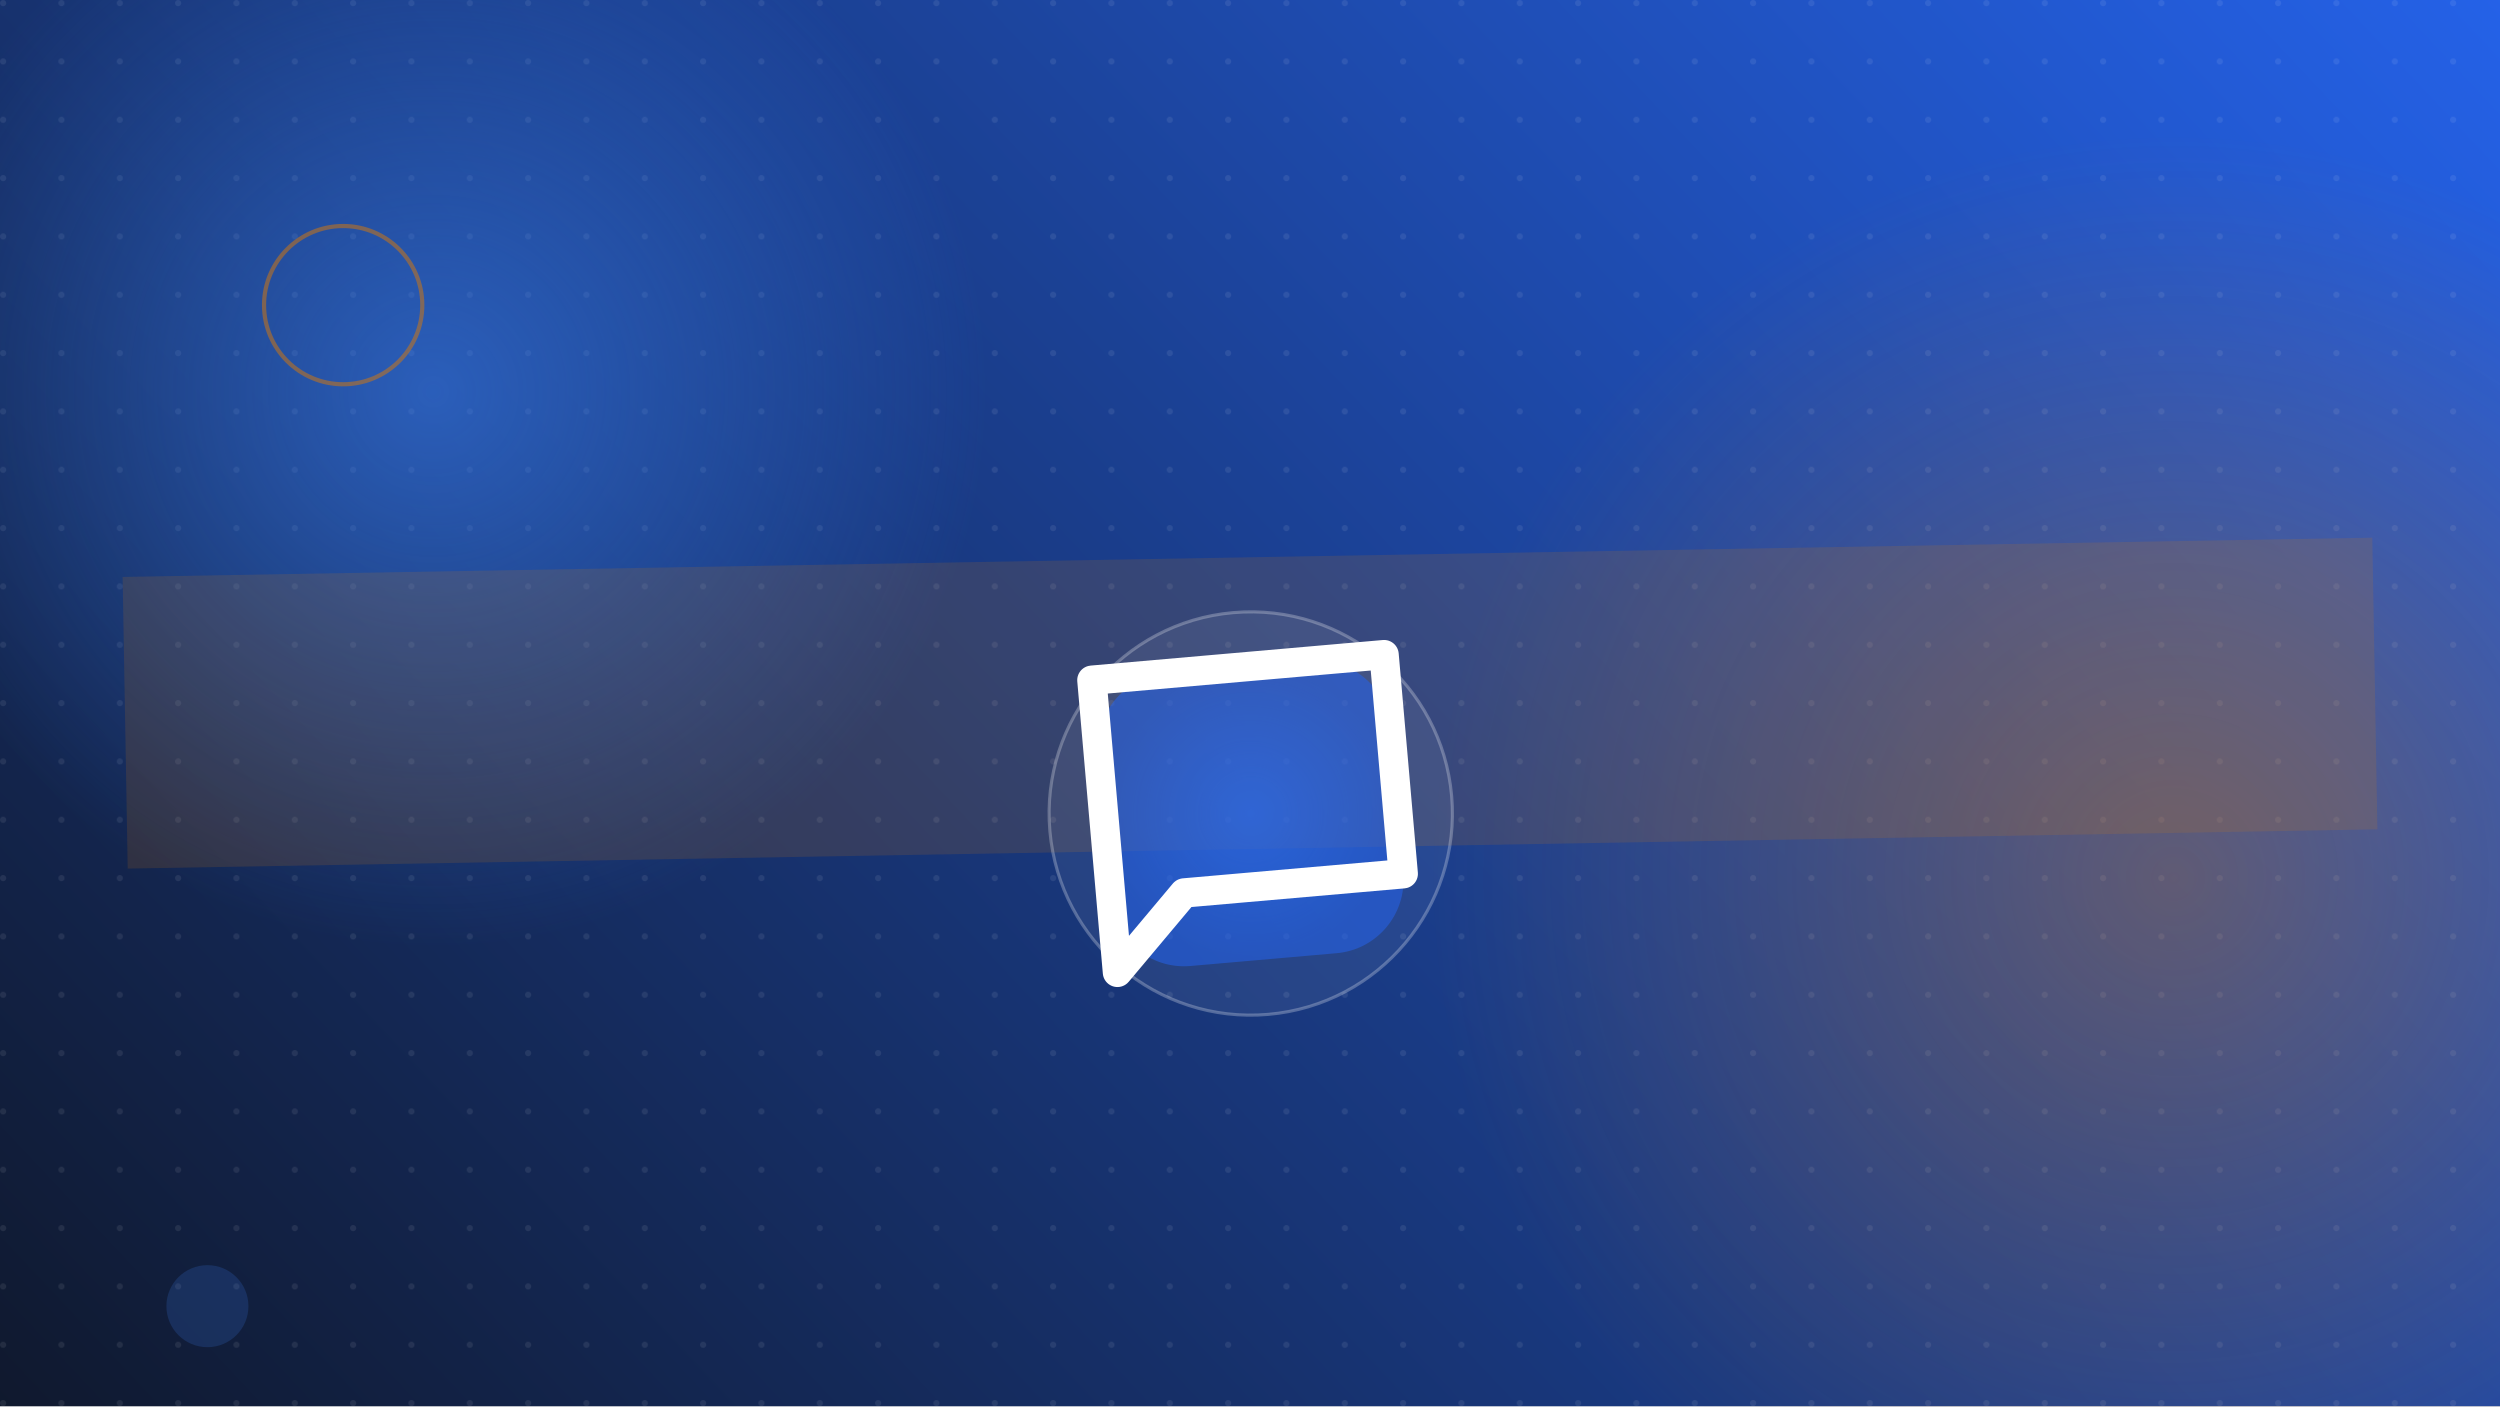
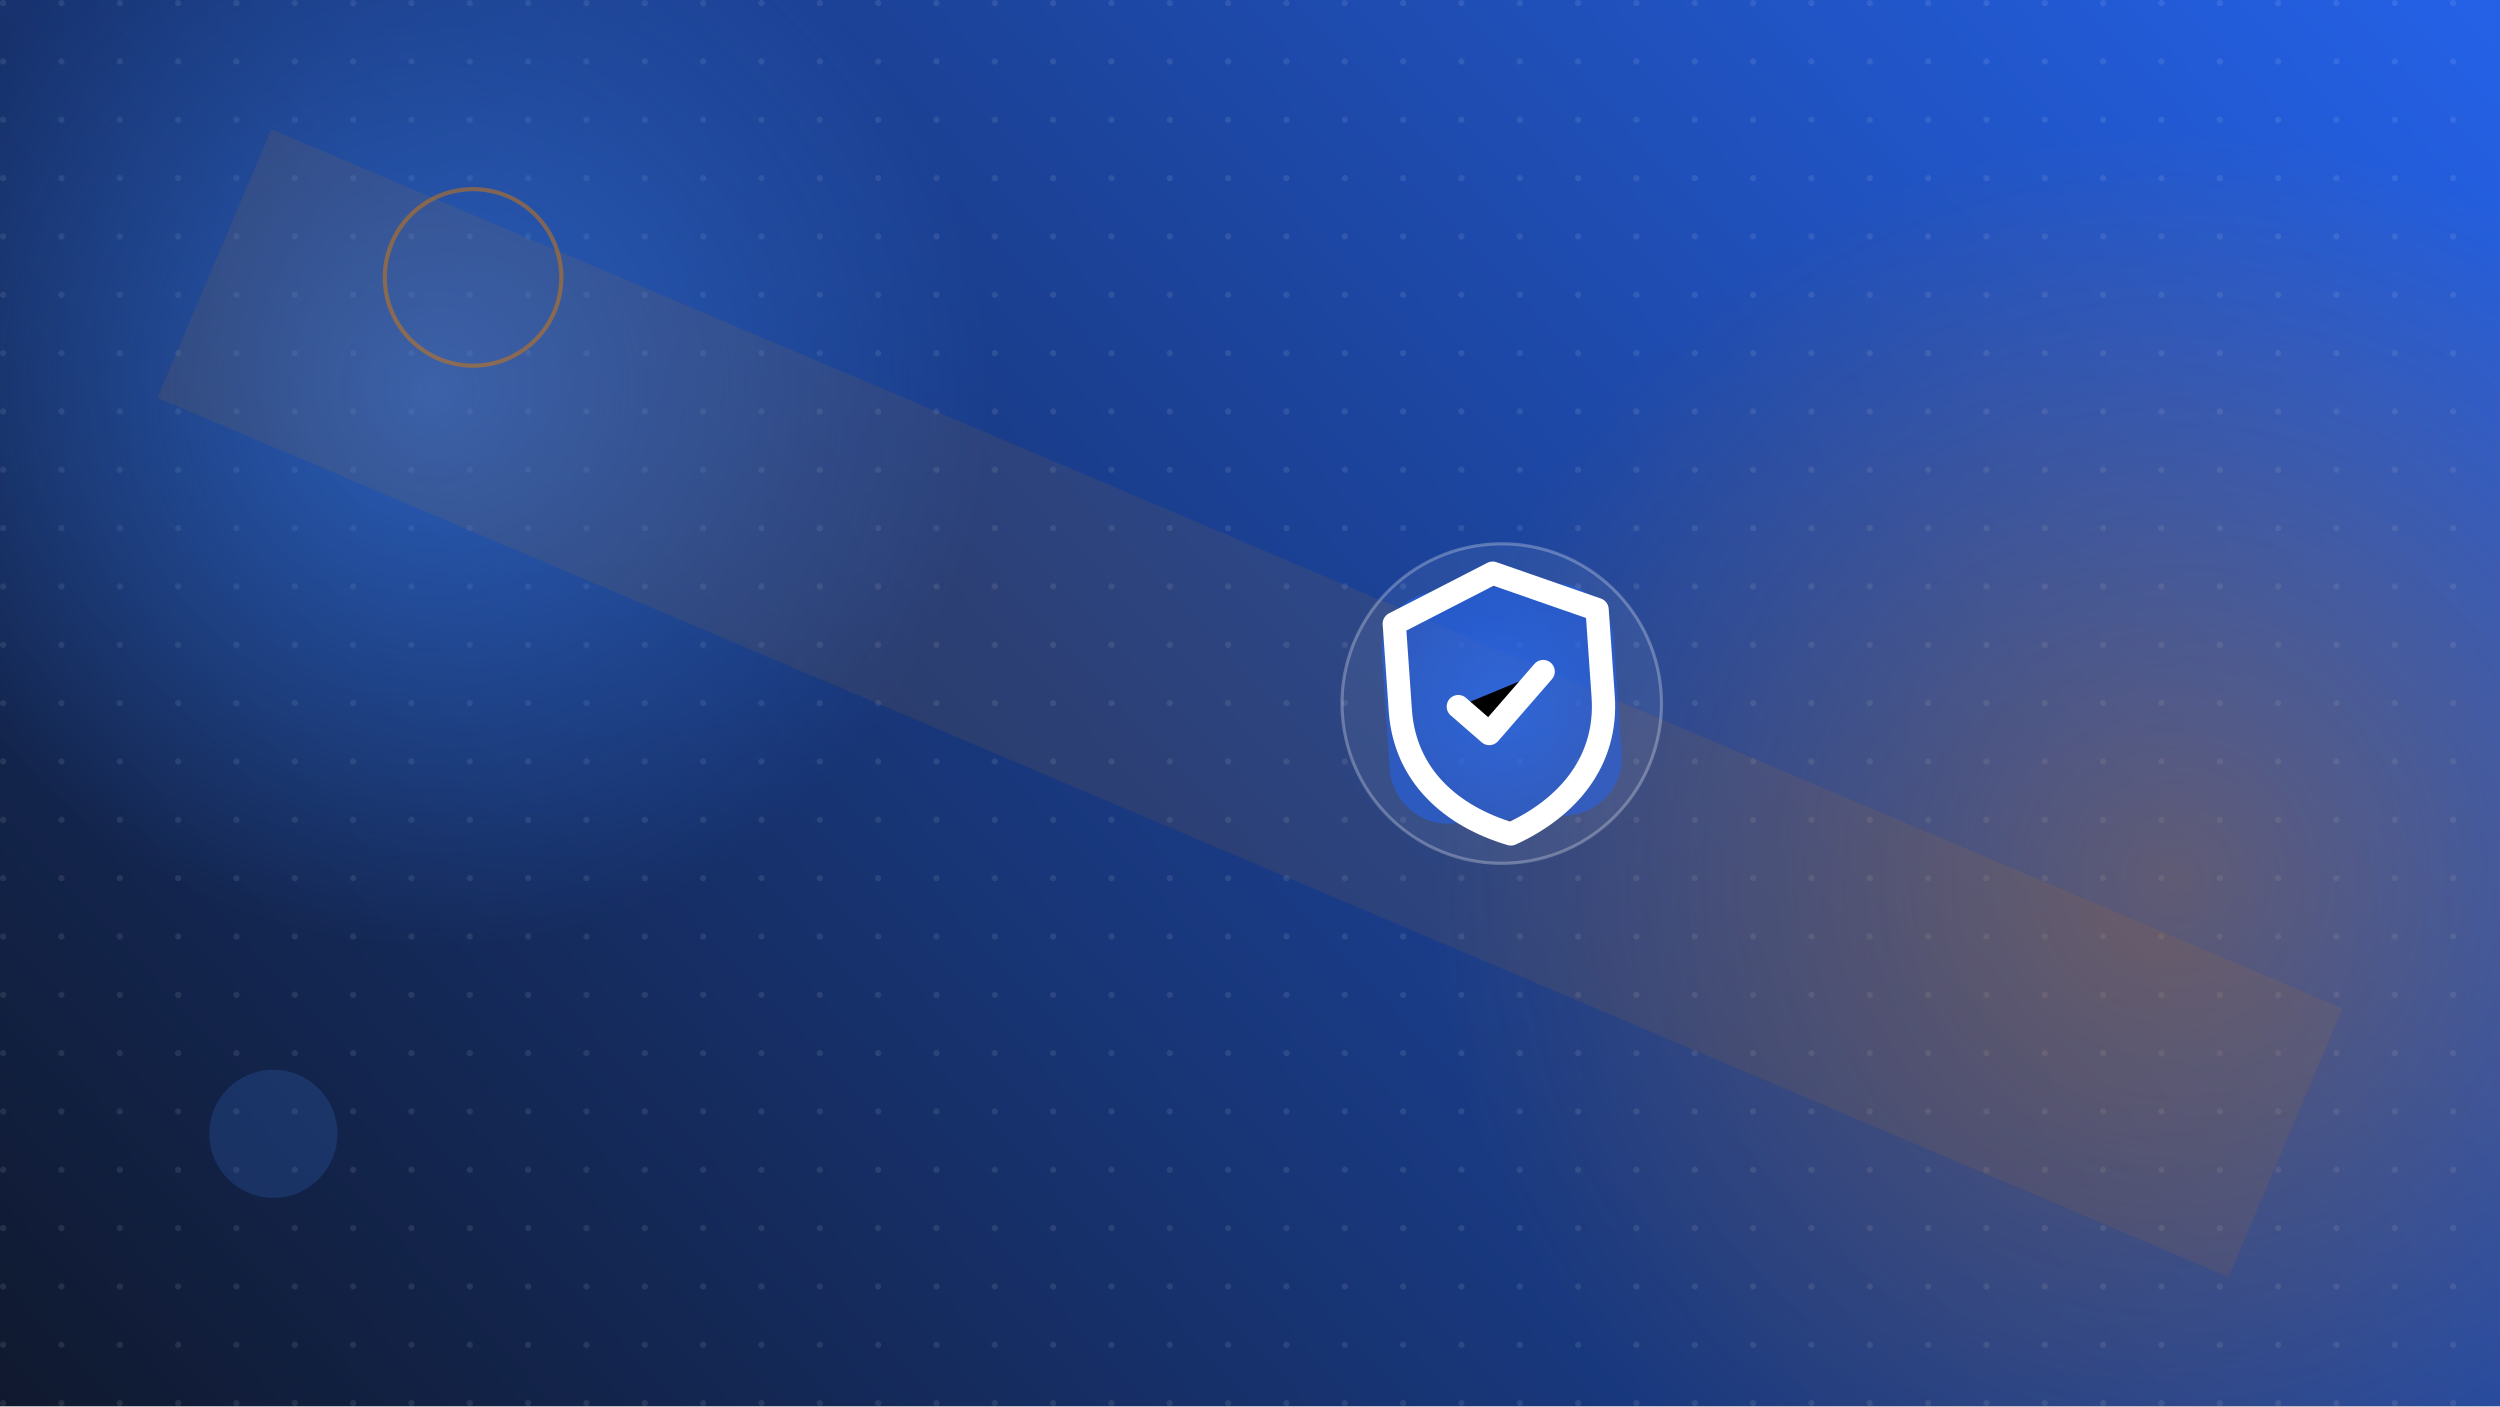
<svg xmlns="http://www.w3.org/2000/svg" viewBox="0 0 1200 675" width="1200" height="675">
  <defs>
    <linearGradient id="bg-aiwidgetgdpr" x1="0%" y1="0%" x2="100%" y2="100%" gradientTransform="rotate(287 0.5 0.5)">
      <stop offset="0%" stop-color="#0f172a" />
      <stop offset="100%" stop-color="#2563eb" />
    </linearGradient>
    <radialGradient id="glow1-aiwidgetgdpr" cx="50%" cy="50%" r="50%">
      <stop offset="0%" stop-color="#3b82f6" stop-opacity="0.55" />
      <stop offset="100%" stop-color="#3b82f6" stop-opacity="0" />
    </radialGradient>
    <radialGradient id="glow2-aiwidgetgdpr" cx="50%" cy="50%" r="50%">
      <stop offset="0%" stop-color="#d97706" stop-opacity="0.35" />
      <stop offset="100%" stop-color="#d97706" stop-opacity="0" />
    </radialGradient>
    <pattern id="dots-aiwidgetgdpr" width="28" height="28" patternUnits="userSpaceOnUse">
-       <circle cx="1.5" cy="1.5" r="1.5" fill="white" opacity="0.08" />
+       <circle cx="1.5" cy="1.5" r="1.5" fill="white" opacity="0.09" />
    </pattern>
  </defs>
  <rect width="1200" height="675" fill="url(#bg-aiwidgetgdpr)" />
  <rect width="1200" height="675" fill="url(#dots-aiwidgetgdpr)" />
  <circle cx="207.794" cy="187.809" r="268.27" fill="url(#glow1-aiwidgetgdpr)" />
  <circle cx="1044.35" cy="421.843" r="360.53" fill="url(#glow2-aiwidgetgdpr)" />
-   <line x1="600" y1="-202.5" x2="600" y2="877.5" stroke="#d97706" stroke-width="140" opacity="0.15" transform="rotate(89 600 337.5)" />
-   <circle cx="164.72" cy="146.469" r="37.981" fill="none" stroke="#d97706" stroke-width="2" opacity="0.5" />
-   <circle cx="99.559" cy="626.964" r="19.683" fill="#3b82f6" opacity="0.18" />
-   <g transform="translate(600.3645 390.4835) rotate(-5)">
-     <circle r="96.789" fill="white" opacity="0.06" />
-     <circle r="96.789" fill="none" stroke="white" stroke-opacity="0.26" stroke-width="1.5" />
-     <rect x="-70.392" y="-70.392" width="140.784" height="140.784" rx="35.196" fill="url(#glow1-aiwidgetgdpr)" opacity="0.9" />
-     <rect x="-70.392" y="-70.392" width="140.784" height="140.784" rx="35.196" fill="#2563eb" opacity="0.55" />
-     <g transform="scale(8.798987) translate(-12 -12)">
-       <path d="M4 4h16v12H8l-4 4V4z" fill="none" stroke="white" stroke-width="1.6" stroke-linejoin="round" />
+   <line x1="600" y1="-202.5" x2="600" y2="877.5" stroke="#d97706" stroke-width="140" opacity="0.10" transform="rotate(113 600 337.5)" />
+   <circle cx="227.076" cy="133.155" r="42.361" fill="none" stroke="#d97706" stroke-width="2" opacity="0.5" />
+   <circle cx="131.202" cy="544.216" r="30.744" fill="#3b82f6" opacity="0.18" />
+   <g transform="translate(720.8433 337.705) rotate(-4)">
+     <circle r="76.684" fill="white" opacity="0.06" />
+     <circle r="76.684" fill="none" stroke="white" stroke-opacity="0.27" stroke-width="1.5" />
+     <rect x="-55.77" y="-55.77" width="111.54" height="111.54" rx="27.885" fill="url(#glow1-aiwidgetgdpr)" opacity="0.9" />
+     <rect x="-55.77" y="-55.77" width="111.54" height="111.54" rx="27.885" fill="#2563eb" opacity="0.55" />
+     <g transform="scale(6.97126) translate(-12 -12)">
+       <path d="M12 3l7 3v6c0 4.5-3 7.5-7 9-4-1.5-7-4.5-7-9V6l7-3z" fill="none" stroke="white" stroke-width="1.6" stroke-linejoin="round" />
+       <path d="M9 12l2 2 4-4" stroke="white" stroke-width="1.6" stroke-linecap="round" stroke-linejoin="round" />
    </g>
  </g>
</svg>
